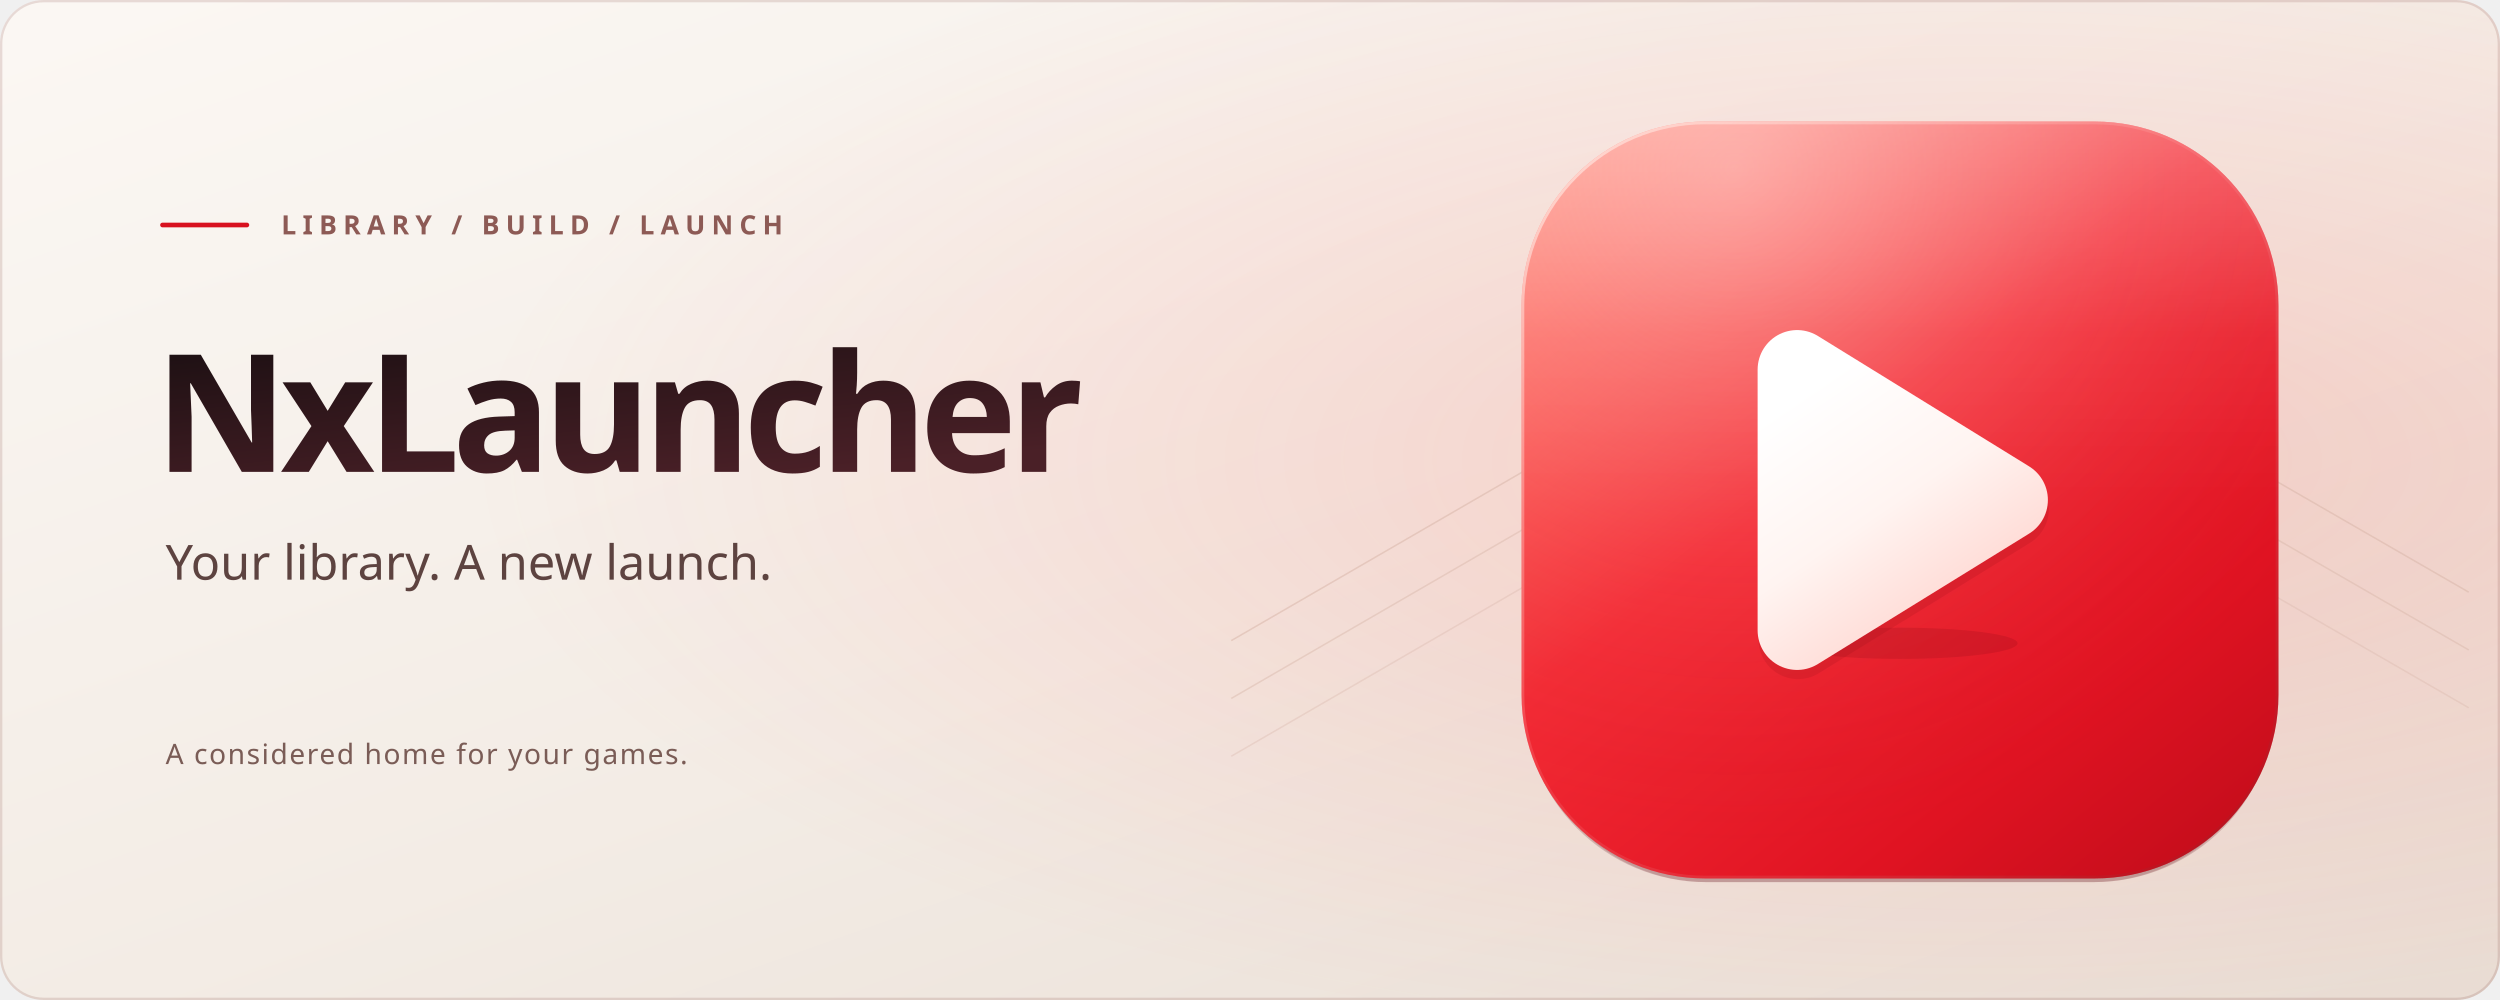
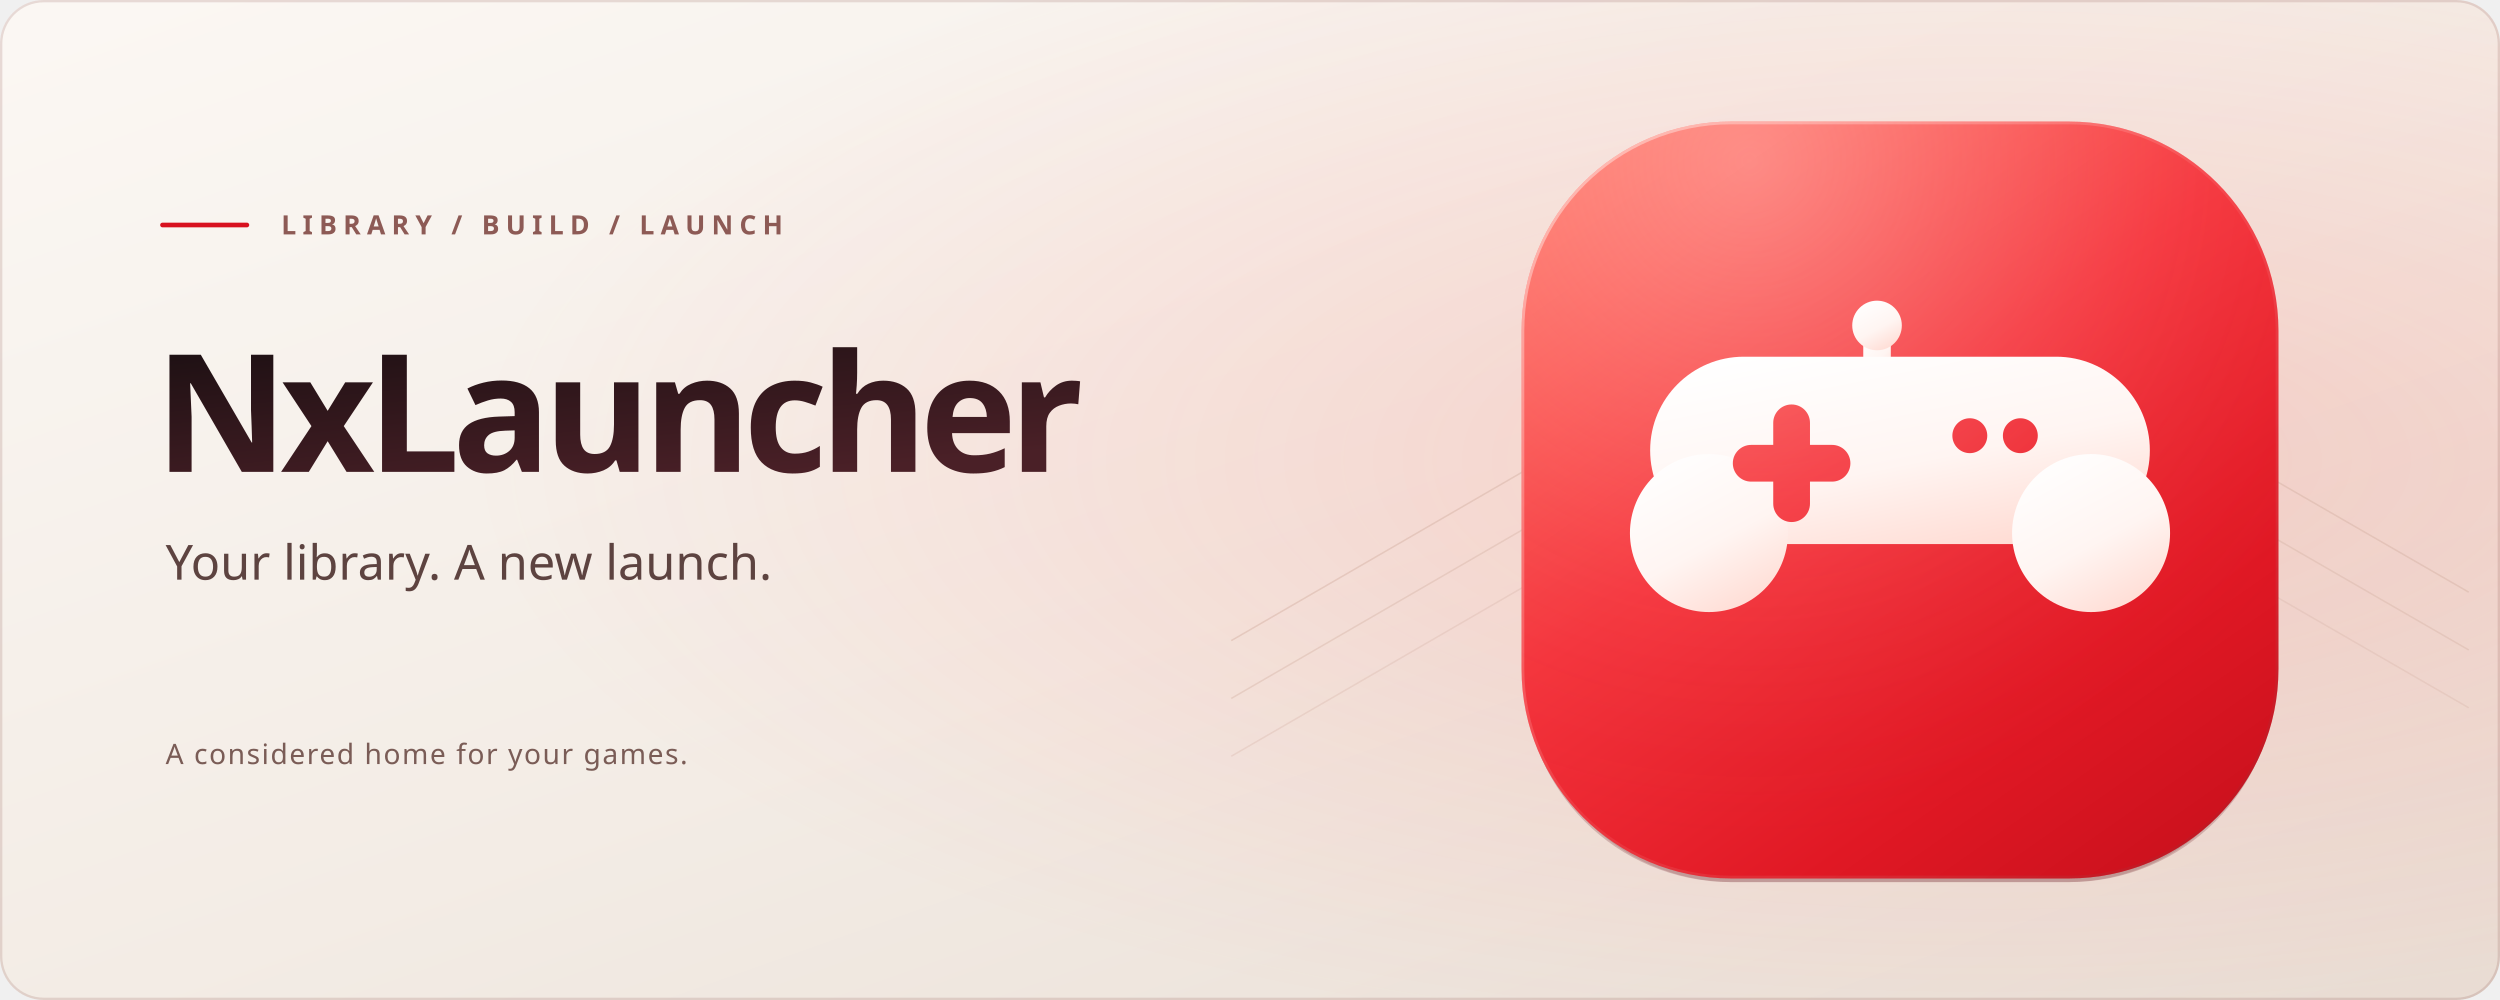
<svg xmlns="http://www.w3.org/2000/svg" width="1600" height="640" viewBox="0 0 1600 640" role="img" aria-labelledby="heroTitle heroDesc">
  <defs>
    <linearGradient id="canvas" x1=".05" y1="0" x2=".95" y2="1">
      <stop stop-color="#fbf7f3" />
      <stop offset=".55" stop-color="#f3ece5" />
      <stop offset="1" stop-color="#e9ded5" />
    </linearGradient>
    <radialGradient id="halo" cx=".79" cy=".46" r=".6">
      <stop stop-color="#ff5b52" stop-opacity=".2" />
      <stop offset="1" stop-color="#ff5b52" stop-opacity="0" />
    </radialGradient>
    <linearGradient id="rule" x1="0" y1="0" x2="1" y2="0">
      <stop stop-color="#d8111f" />
      <stop offset="1" stop-color="#d8111f" stop-opacity="0" />
    </linearGradient>
    <linearGradient id="word" x1="0" y1="0" x2=".7" y2="1">
      <stop stop-color="#1d1013" />
      <stop offset="1" stop-color="#4a2027" />
    </linearGradient>
  </defs>
  <rect width="1600" height="640" rx="28" fill="url(#canvas)" />
  <rect width="1600" height="640" rx="28" fill="url(#halo)" />
  <rect x=".75" y=".75" width="1598.5" height="638.5" rx="27.25" fill="none" stroke="#7a3b38" stroke-opacity=".16" stroke-width="1.5" />
  <g fill="none" stroke-width="1">
    <path d="M788 410L1192 176Q1210 166 1228 176L1580 379" stroke="#d8b6a9" stroke-opacity=".55" />
    <path d="M788 447L1192 213Q1210 203 1228 213L1580 416" stroke="#d8b6a9" stroke-opacity=".45" />
    <path d="M788 484L1192 250Q1210 240 1228 250L1580 453" stroke="#d8b6a9" stroke-opacity=".35" />
  </g>
  <path d="M104 144H158" stroke="#d8111f" stroke-width="3" stroke-linecap="round" />
  <text x="180" y="150" fill="#8d5a55" font-family="'Avenir Next',Avenir,'Trebuchet MS',sans-serif" font-size="17" font-weight="600" letter-spacing="4">LIBRARY / BUILD / LAUNCH</text>
  <text x="99" y="302" fill="url(#word)" font-family="'Avenir Next',Avenir,'Trebuchet MS',sans-serif" font-size="105" font-weight="650" letter-spacing="-5">NxLauncher</text>
  <text x="106" y="371" fill="#5d4340" font-family="'Avenir Next',Avenir,'Trebuchet MS',sans-serif" font-size="31" font-weight="400" letter-spacing=".1">Your library. A new launch.</text>
  <path d="M106 432H604" stroke="url(#rule)" stroke-opacity=".45" />
  <text x="106" y="489" fill="#7a5c56" font-family="'Avenir Next',Avenir,'Trebuchet MS',sans-serif" font-size="18" letter-spacing="1">A considered home for your games.</text>
  <svg x="915" y="19" width="602" height="602" viewBox="0 0 1024 1024" aria-labelledby="iconTitle iconDesc">
    <defs>
-       <linearGradient id="tile" x1=".1" y1="0" x2=".9" y2="1">
-         <stop stop-color="#ff7f70" />
-         <stop offset=".42" stop-color="#f32a34" />
-         <stop offset=".78" stop-color="#e01322" />
-         <stop offset="1" stop-color="#c40d1b" />
+       <linearGradient id="tile" x1=".15" y1="0" x2=".85" y2="1">
+         <stop stop-color="#FF6E62" />
+         <stop offset=".42" stop-color="#F5343C" />
+         <stop offset=".78" stop-color="#E01824" />
+         <stop offset="1" stop-color="#CB111D" />
      </linearGradient>
-       <radialGradient id="wash" cx=".28" cy=".06" r=".9">
-         <stop stop-color="#fff2ee" stop-opacity=".34" />
-         <stop offset=".58" stop-color="#ffd6d1" stop-opacity=".07" />
-         <stop offset="1" stop-color="#a80c16" stop-opacity="0" />
+       <radialGradient id="glow" cx=".3" cy=".05" r=".9">
+         <stop stop-color="#FFF3EF" stop-opacity=".3" />
+         <stop offset=".6" stop-color="#FFD9D4" stop-opacity=".06" />
+         <stop offset="1" stop-color="#B00C18" stop-opacity="0" />
      </radialGradient>
      <linearGradient id="rim" x1="0" y1="0" x2="1" y2="1">
-         <stop stop-color="#fff2ec" stop-opacity=".7" />
-         <stop offset=".45" stop-color="#ffc9c3" stop-opacity=".12" />
-         <stop offset="1" stop-color="#8e0a15" stop-opacity=".3" />
+         <stop stop-color="#FFF4F0" stop-opacity=".55" />
+         <stop offset=".5" stop-color="#FFC9C3" stop-opacity=".1" />
+         <stop offset="1" stop-color="#8E0A15" stop-opacity=".28" />
      </linearGradient>
-       <linearGradient id="glyph" x1=".2" y1="0" x2=".75" y2="1">
-         <stop stop-color="#ffffff" />
-         <stop offset=".5" stop-color="#fff4f1" />
-         <stop offset="1" stop-color="#ffd5cf" />
+       <linearGradient id="glyph" x1=".18" y1="0" x2=".72" y2="1">
+         <stop stop-color="#FFFFFF" />
+         <stop offset=".58" stop-color="#FFF5F2" />
+         <stop offset="1" stop-color="#FFDCD4" />
      </linearGradient>
-       <linearGradient id="gloss" x1="0" y1="0" x2="0" y2="1">
-         <stop stop-color="#ffffff" stop-opacity=".26" />
-         <stop offset=".55" stop-color="#ffffff" stop-opacity=".05" />
-         <stop offset="1" stop-color="#ffffff" stop-opacity="0" />
-       </linearGradient>
-       <clipPath id="tileClip">
-         <rect x="100" y="100" width="824" height="824" rx="200" />
-       </clipPath>
+       <mask id="padMask">
+         <rect width="1024" height="1024" fill="#fff" />
+         <rect x="330" y="452" width="128" height="40" rx="20" fill="#000" />
+         <rect x="374" y="408" width="40" height="128" rx="20" fill="#000" />
+         <circle cx="588" cy="442" r="19" fill="#000" />
+         <circle cx="643" cy="442" r="19" fill="#000" />
+       </mask>
    </defs>
-     <rect x="108" y="120" width="808" height="808" rx="194" fill="#5c020c" opacity=".13" />
-     <rect x="103" y="110" width="818" height="818" rx="198" fill="#5c020c" opacity=".2" />
-     <rect x="100" y="100" width="824" height="824" rx="200" fill="url(#tile)" />
-     <rect x="100" y="100" width="824" height="824" rx="200" fill="url(#wash)" />
-     <g clip-path="url(#tileClip)">
-       <rect x="100" y="100" width="824" height="420" fill="url(#gloss)" />
-     </g>
-     <rect x="101.5" y="101.5" width="821" height="821" rx="198.5" fill="none" stroke="url(#rim)" stroke-width="3" />
-     <ellipse cx="512" cy="668" rx="128" ry="17" fill="#6d030d" opacity=".15" />
-     <g id="launch-key">
-       <path d="M400 370 L400 654 L630 512 Z" fill="#8e0a14" opacity=".16" transform="translate(1 10)" stroke="#8e0a14" stroke-width="86" stroke-linejoin="round" />
-       <path d="M400 370 L400 654 L630 512 Z" fill="url(#glyph)" stroke="url(#glyph)" stroke-width="86" stroke-linejoin="round" />
+     <rect x="108" y="120" width="808" height="808" rx="222" fill="#5C020C" opacity=".13" />
+     <rect x="103" y="110" width="818" height="818" rx="225" fill="#5C020C" opacity=".2" />
+     <rect x="100" y="100" width="824" height="824" rx="228" fill="url(#tile)" />
+     <rect x="100" y="100" width="824" height="824" rx="228" fill="url(#glow)" />
+     <rect x="101.5" y="101.5" width="821" height="821" rx="226.5" fill="none" stroke="url(#rim)" stroke-width="3" />
+     <g id="pad-glyph" mask="url(#padMask)">
+       <rect x="472" y="322" width="30" height="70" rx="15" fill="url(#glyph)" />
+       <circle cx="487" cy="322" r="27" fill="url(#glyph)" />
+       <rect x="240" y="356" width="544" height="204" rx="102" fill="url(#glyph)" />
+       <circle cx="304" cy="548" r="86" fill="url(#glyph)" />
+       <circle cx="720" cy="548" r="86" fill="url(#glyph)" />
    </g>
  </svg>
</svg>
